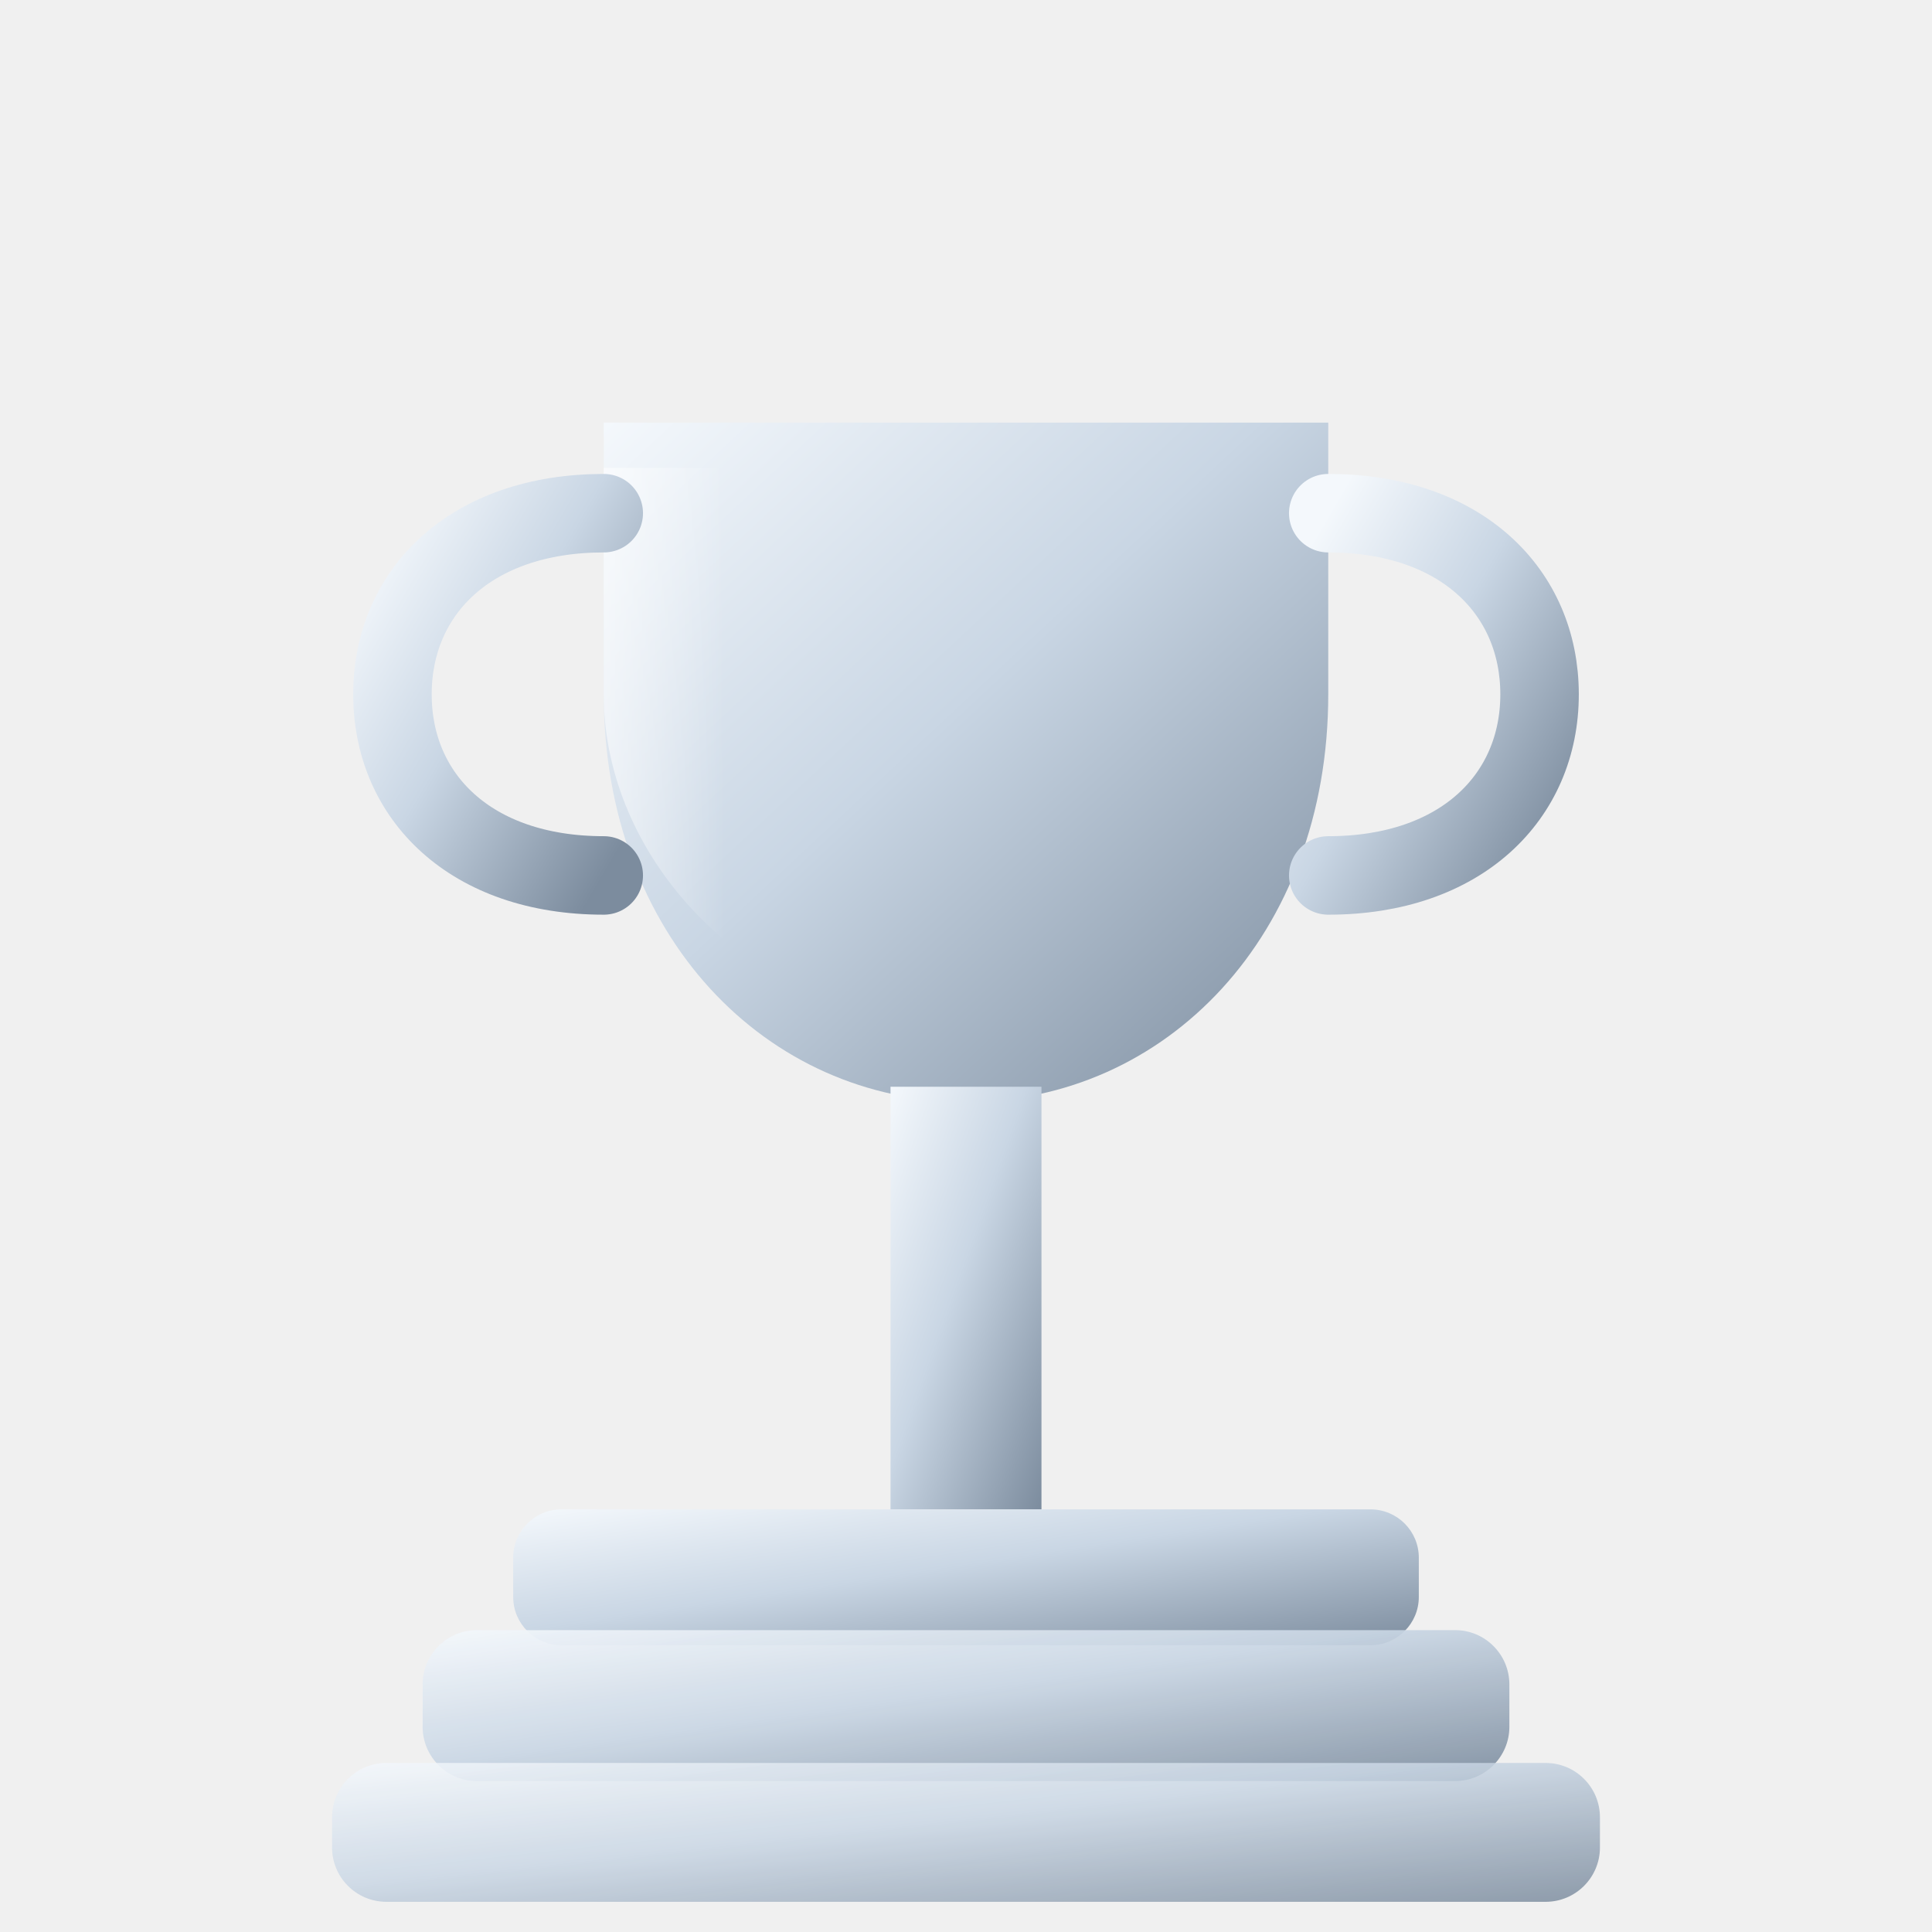
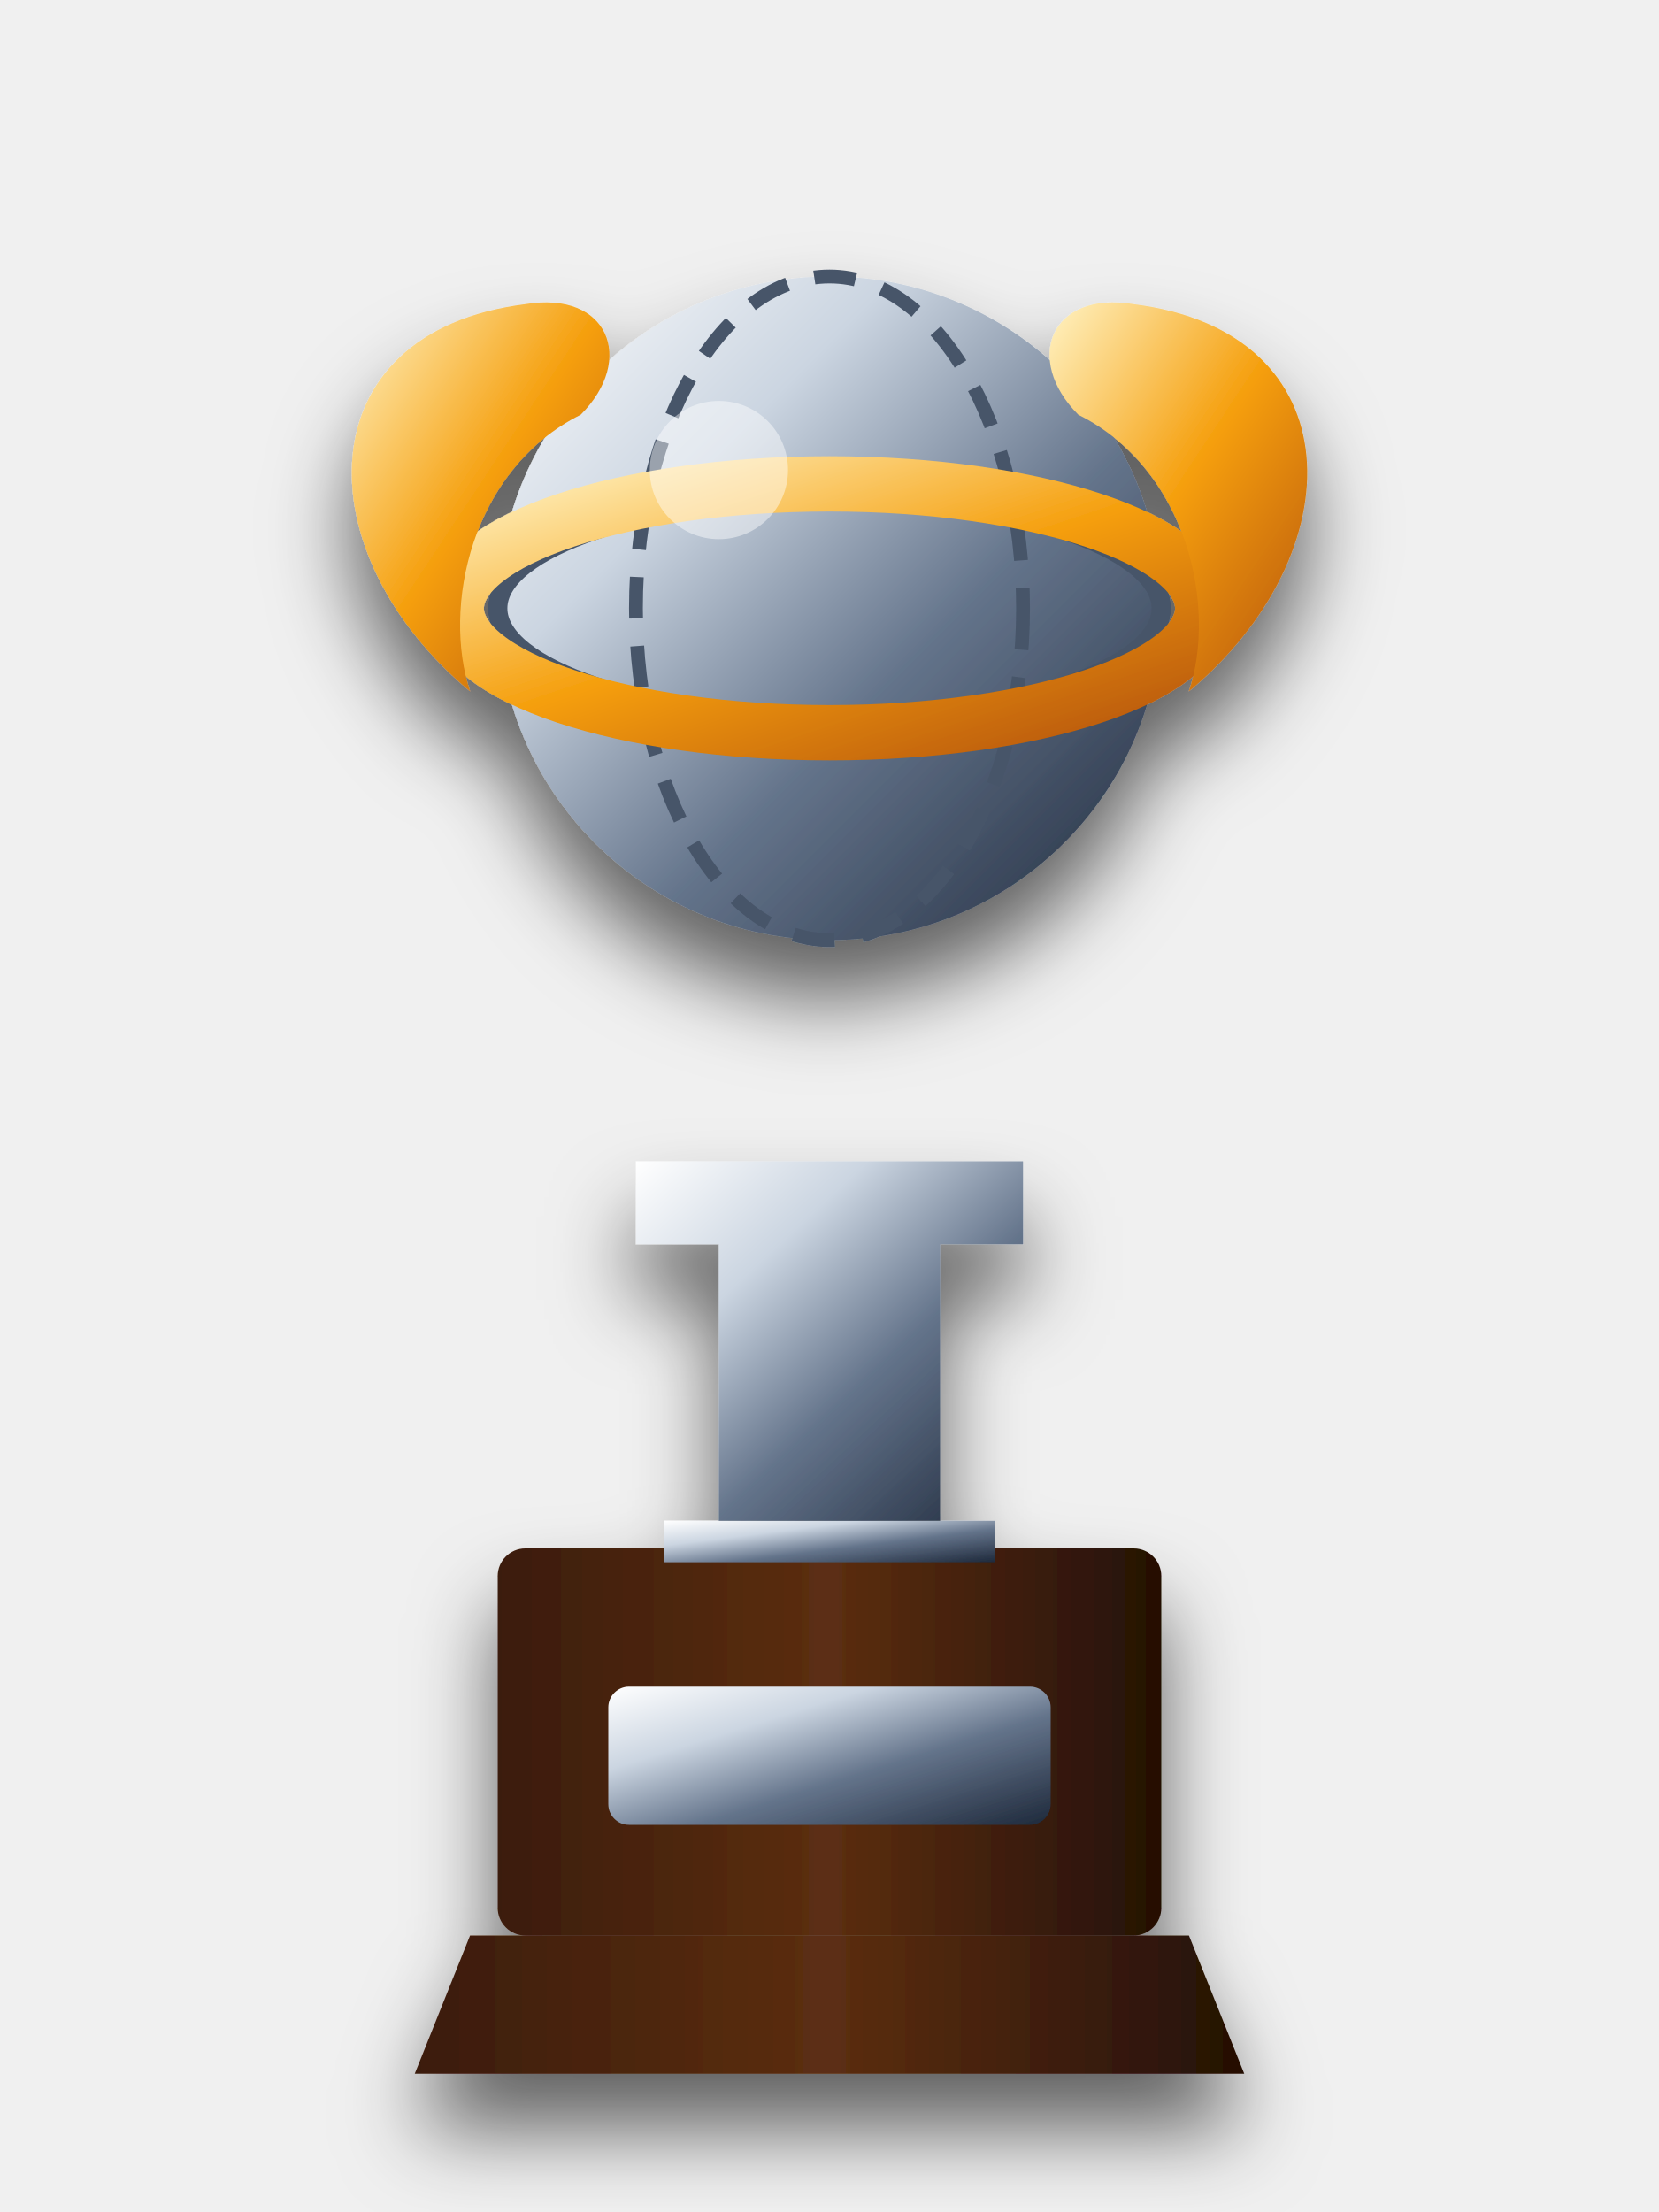
- <svg xmlns="http://www.w3.org/2000/svg" viewBox="0 0 64 64" width="64" height="64" role="img" aria-label="Copa Sudamericana">
+ <svg xmlns="http://www.w3.org/2000/svg" viewBox="0 0 120 160" width="120" height="160" role="img" aria-label="Copa Sudamericana">
  <defs>
-     <linearGradient id="sud" x1="0" y1="0" x2="1" y2="1">
-       <stop offset="0" stop-color="#F4F8FC" />
-       <stop offset="0.45" stop-color="#C9D6E4" />
-       <stop offset="1" stop-color="#7C8C9E" />
+     <linearGradient id="silverSuda" x1="0%" y1="0%" x2="100%" y2="100%">
+       <stop offset="0%" stop-color="#FFFFFF" />
+       <stop offset="30%" stop-color="#CBD5E1" />
+       <stop offset="60%" stop-color="#64748B" />
+       <stop offset="100%" stop-color="#1E293B" />
    </linearGradient>
-     <linearGradient id="brillo" x1="0" y1="0" x2="1" y2="0">
-       <stop offset="0" stop-color="#ffffff" stop-opacity="0.55" />
-       <stop offset="0.4" stop-color="#ffffff" stop-opacity="0" />
+     <linearGradient id="goldRing" x1="0%" y1="0%" x2="100%" y2="100%">
+       <stop offset="0%" stop-color="#FFF3C4" />
+       <stop offset="50%" stop-color="#F59E0B" />
+       <stop offset="100%" stop-color="#B45309" />
    </linearGradient>
+     <linearGradient id="woodSuda" x1="0%" y1="0%" x2="100%" y2="0%">
+       <stop offset="0%" stop-color="#3B1C0A" />
+       <stop offset="50%" stop-color="#5C2E12" />
+       <stop offset="100%" stop-color="#241005" />
+     </linearGradient>
+     <filter id="shadowSuda" x="-20%" y="-20%" width="140%" height="140%">
+       <feDropShadow dx="0" dy="4" stdDeviation="3" flood-color="#000000" flood-opacity="0.6" />
+     </filter>
  </defs>
-   <path d="M20 14 h24 v9 c0 8 -5.4 13.5 -12 13.5 S20 31 20 23 z" fill="url(#sud)" />
-   <path d="M20 15.5 h5 v7.5 c0 5.5 2.2 9.4 5 11 -6 -1.2 -10 -6 -10 -11 z" fill="url(#brillo)" />
-   <path d="M20 17 c-4.4 0 -7 2.6 -7 6 s2.6 6 7 6" fill="none" stroke="url(#sud)" stroke-width="2.6" stroke-linecap="round" />
-   <path d="M44 17 c4.4 0 7 2.6 7 6 s-2.6 6 -7 6" fill="none" stroke="url(#sud)" stroke-width="2.6" stroke-linecap="round" />
-   <rect x="29.5" y="36" width="5" height="14" fill="url(#sud)" />
-   <rect x="17" y="50" width="30" height="4.5" rx="1.6" fill="url(#sud)" />
-   <rect x="14" y="54" width="36" height="5" rx="1.8" fill="url(#sud)" opacity="0.92" />
-   <rect x="11" y="58.4" width="42" height="4.6" rx="1.8" fill="url(#sud)" opacity="0.85" />
+   <g filter="url(#shadowSuda)">
+     <path d="M34 140 h52 l4 10 h-60 z" fill="url(#woodSuda)" />
+     <rect x="36" y="112" width="48" height="28" rx="2" fill="url(#woodSuda)" />
+     <rect x="44" y="122" width="32" height="10" rx="1.5" fill="url(#silverSuda)" />
+     <rect x="48" y="110" width="24" height="3" fill="url(#silverSuda)" />
+     <path d="M52 110 L52 90 L46 90 L46 84 L74 84 L74 90 L68 90 L68 110 Z" fill="url(#silverSuda)" />
+     <circle cx="60" cy="44" r="24" fill="url(#silverSuda)" />
+     <ellipse cx="60" cy="44" rx="24" ry="8" fill="none" stroke="#475569" stroke-width="1.4" />
+     <ellipse cx="60" cy="44" rx="14" ry="24" fill="none" stroke="#475569" stroke-width="1" stroke-dasharray="3,2" />
+     <ellipse cx="60" cy="44" rx="27" ry="9" fill="none" stroke="url(#goldRing)" stroke-width="4" />
+     <path d="M34 50 C22 40 22 24 38 22 C44 21 46 26 42 30 C34 34 32 44 34 50 Z" fill="url(#goldRing)" />
+     <path d="M86 50 C98 40 98 24 82 22 C76 21 74 26 78 30 C86 34 88 44 86 50 Z" fill="url(#goldRing)" />
+     <circle cx="52" cy="34" r="5" fill="#FFFFFF" opacity="0.45" />
+   </g>
</svg>
